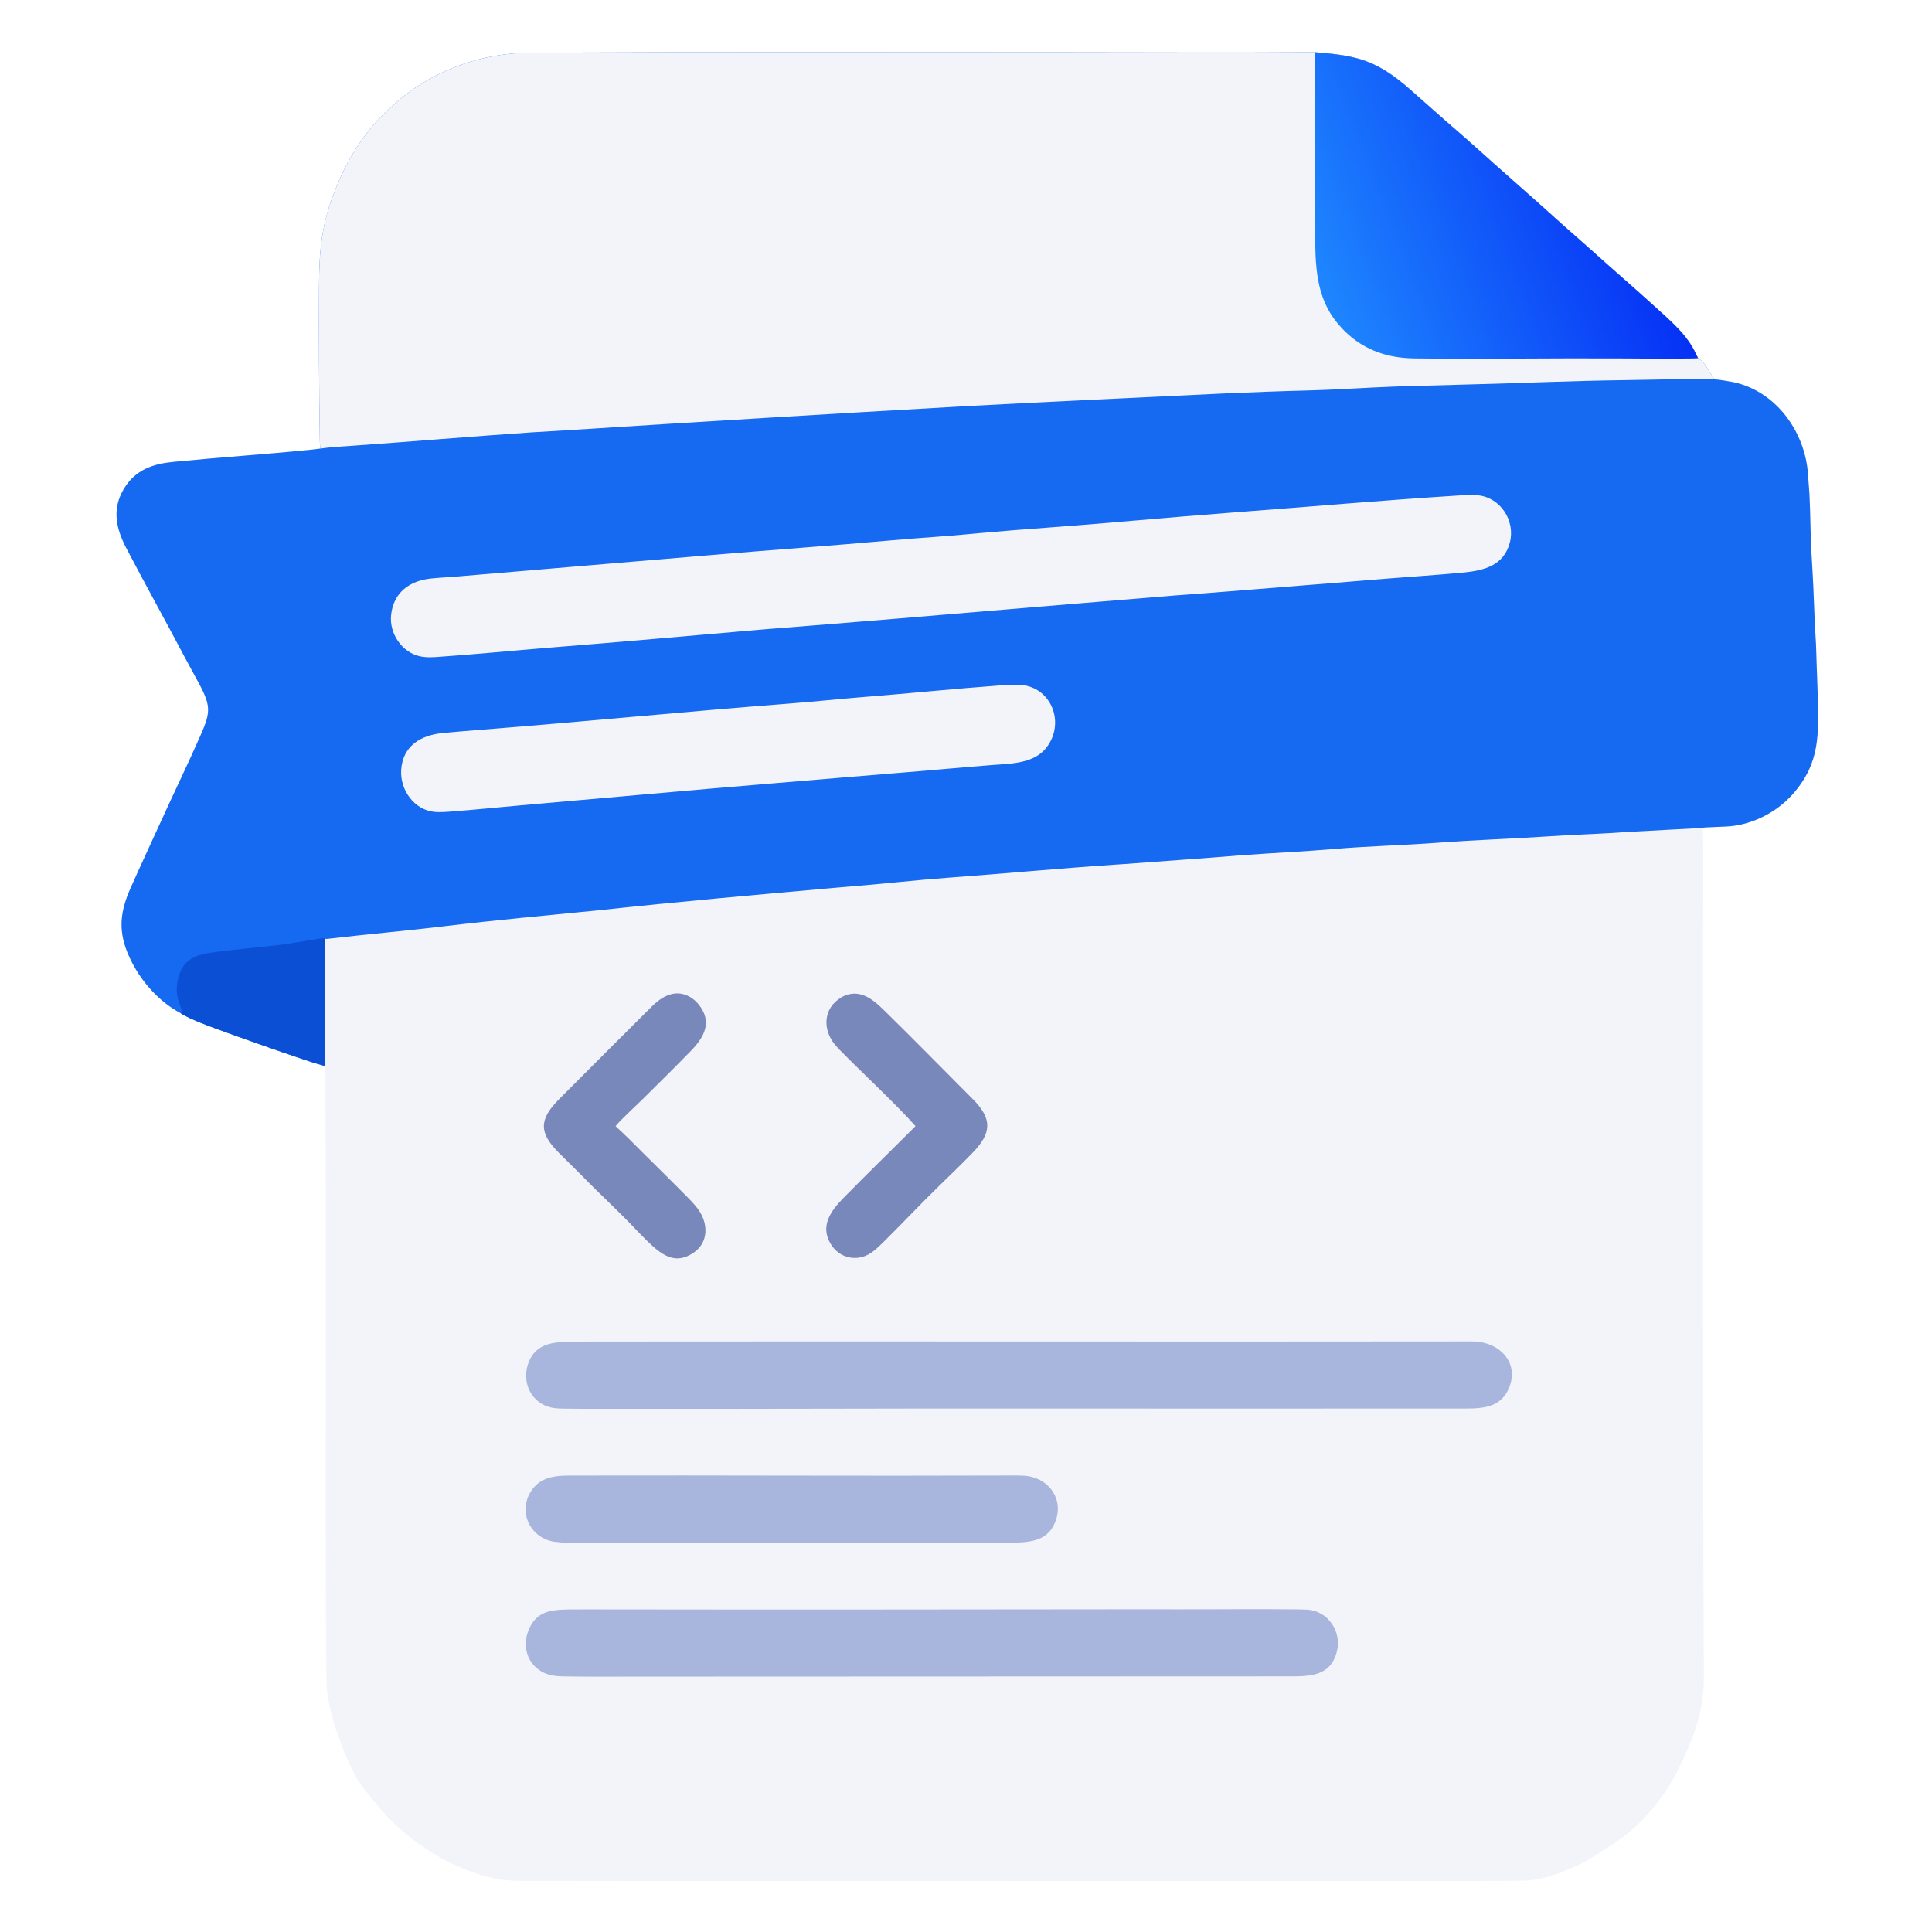
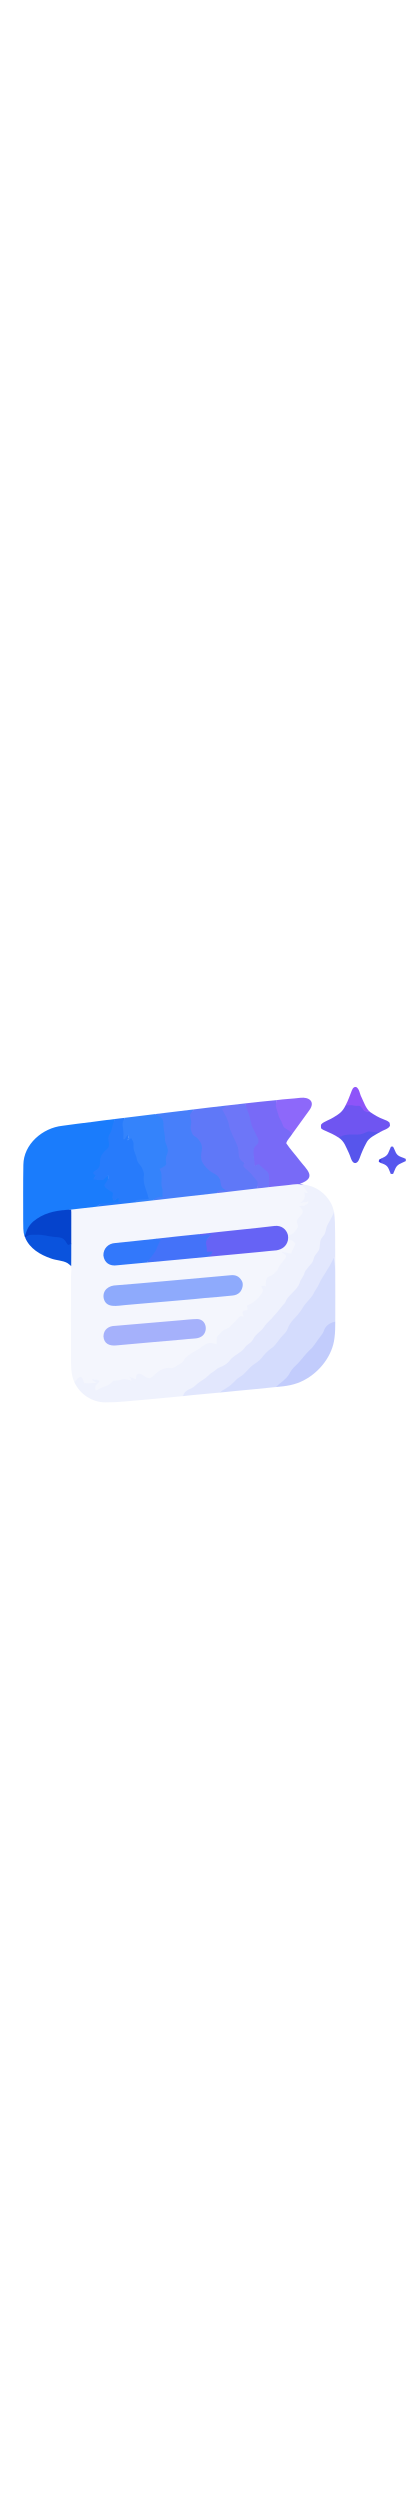
- <svg xmlns="http://www.w3.org/2000/svg" width="48" height="48" viewBox="179 171 429 459">
-   <path fill="#F3F4F9" transform="scale(0.78125 0.78125)" d="M307.352 355.294C307.28 354.663 307.21 354.031 307.193 353.395C307.193 353.393 307.174 352.457 307.174 352.455C306.948 336.99 306.857 321.515 306.935 306.049C306.991 294.888 307.695 287.043 311.911 276.471C316.404 265.204 322.401 256.582 331.793 248.864C342.694 239.905 356.701 235.07 370.783 234.91C370.785 234.91 372.191 234.9 372.193 234.9C425.724 234.644 479.262 234.786 532.795 234.784C558.129 234.784 583.475 234.943 608.808 234.769C608.808 234.769 609.83 234.773 609.83 234.773C622.727 235.756 628.575 237.173 638.893 246.222C643.588 250.339 648.209 254.519 652.941 258.597C656.77 261.897 660.514 265.32 664.293 268.679C670.912 274.562 677.578 280.398 684.145 286.34C687.284 289.181 690.518 291.918 693.66 294.761C700.07 300.559 706.639 306.177 713.032 311.999C717.819 316.358 723.003 320.644 725.684 326.538C725.884 326.979 726.091 327.396 726.32 327.823C728.502 329.115 729.151 331.187 730.563 333.171C730.82 333.532 731.085 333.887 731.351 334.241C732.848 334.352 734.326 334.639 735.809 334.874C749.439 337.042 758.879 349.848 759.723 363.146C759.85 365.146 760.056 367.138 760.166 369.138C760.504 375.314 760.43 381.531 760.818 387.701C761.222 394.119 761.523 400.541 761.744 406.968C761.862 410.42 762.176 413.845 762.251 417.307C762.344 421.577 762.583 425.841 762.682 430.113C762.959 442.029 763.512 450.707 755.251 460.207C750.215 465.998 742.459 469.904 734.752 470.232C732.676 470.32 730.601 470.429 728.524 470.503C728.268 470.512 728.015 470.547 727.762 470.587C728.023 482.813 727.796 495.071 727.807 507.301C727.874 577.753 727.703 648.205 728.012 718.656C728.028 722.453 728.072 726.256 728.048 730.052C727.987 739.593 724.435 748.78 720.117 757.287C715.632 766.124 708.924 774.106 700.616 779.545C696.279 782.384 692.601 784.941 687.771 786.987C683.545 788.778 678.64 790.581 674.012 790.759C672.876 790.802 671.742 790.814 670.605 790.824C649.11 791.007 627.602 790.868 606.106 790.887C528.801 790.956 451.495 790.978 374.19 790.854C365.038 790.839 362.006 791.133 353.681 788.229C342.493 784.327 331.606 776.541 324.22 767.31C321.23 763.574 319.17 761.481 317.041 757.069C313.862 750.481 310.523 741.447 309.513 734.166C309.513 734.164 309.456 733.696 309.456 733.694C309.27 731.978 309.202 730.251 309.184 728.525C308.835 695.204 309.016 661.868 308.989 628.545C308.968 600.86 309.061 573.167 308.846 545.483C308.84 544.668 308.845 543.849 308.707 543.045C306.625 542.483 304.568 541.834 302.524 541.147C293.418 538.089 284.36 534.891 275.337 531.596C273.778 531.026 272.219 530.441 270.686 529.804C269.334 529.243 265.962 527.843 264.839 526.973C258.612 523.707 253.289 517.843 250.089 511.626C245.877 503.442 245.912 497.319 249.603 488.99C252.725 481.945 256.008 474.962 259.194 467.945C262.988 459.585 267.022 451.318 270.719 442.917C273.86 435.779 274.237 433.906 270.59 427.015C269.191 424.372 267.699 421.778 266.307 419.13C260.389 407.87 254.176 396.764 248.291 385.489C245.437 380.022 244.052 374.438 246.969 368.668C250.052 362.571 255.235 360.139 261.756 359.446C262.227 359.396 262.696 359.332 263.167 359.286C276.703 357.955 290.28 357.058 303.816 355.707C304.997 355.589 306.176 355.454 307.352 355.294Z" />
-   <path fill="#1669F1" transform="scale(0.78125 0.78125)" d="M307.352 355.294C307.28 354.663 307.21 354.031 307.193 353.395C307.193 353.393 307.174 352.457 307.174 352.455C306.948 336.99 306.857 321.515 306.935 306.049C306.991 294.888 307.695 287.043 311.911 276.471C316.404 265.204 322.401 256.582 331.793 248.864C342.694 239.905 356.701 235.07 370.783 234.91C370.785 234.91 372.191 234.9 372.193 234.9C425.724 234.644 479.262 234.786 532.795 234.784C558.129 234.784 583.475 234.943 608.808 234.769C608.808 234.769 609.83 234.773 609.83 234.773C622.727 235.756 628.575 237.173 638.893 246.222C643.588 250.339 648.209 254.519 652.941 258.597C656.77 261.897 660.514 265.32 664.293 268.679C670.912 274.562 677.578 280.398 684.145 286.34C687.284 289.181 690.518 291.918 693.66 294.761C700.07 300.559 706.639 306.177 713.032 311.999C717.819 316.358 723.003 320.644 725.684 326.538C725.884 326.979 726.091 327.396 726.32 327.823C728.502 329.115 729.151 331.187 730.563 333.171C730.82 333.532 731.085 333.887 731.351 334.241C732.848 334.352 734.326 334.639 735.809 334.874C749.439 337.042 758.879 349.848 759.723 363.146C759.85 365.146 760.056 367.138 760.166 369.138C760.504 375.314 760.43 381.531 760.818 387.701C761.222 394.119 761.523 400.541 761.744 406.968C761.862 410.42 762.176 413.845 762.251 417.307C762.344 421.577 762.583 425.841 762.682 430.113C762.959 442.029 763.512 450.707 755.251 460.207C750.215 465.998 742.459 469.904 734.752 470.232C732.676 470.32 730.601 470.429 728.524 470.503C728.268 470.512 728.015 470.547 727.762 470.587C727.273 470.645 726.784 470.7 726.293 470.724C719.909 471.037 713.528 471.437 707.143 471.754C705.105 471.855 703.069 471.992 701.034 472.133C701.032 472.133 700.315 472.179 700.313 472.18C694.015 472.554 687.712 472.75 681.413 473.177C670.144 473.939 658.844 474.274 647.578 475.124C636.824 475.936 626.016 476.167 615.269 477.087C606.282 477.856 597.246 478.241 588.248 478.905C588.246 478.905 586.84 479.008 586.838 479.008C575.06 479.983 563.26 480.76 551.475 481.66C550.927 481.702 550.379 481.733 549.83 481.766C549.828 481.766 549.17 481.808 549.169 481.808C532.187 482.944 515.241 484.552 498.269 485.791C488.78 486.484 479.31 487.581 469.823 488.344C468.06 488.486 466.3 488.657 464.536 488.795C464.534 488.795 463.363 488.899 463.361 488.9C439.692 490.997 416.024 493.101 392.4 495.653C392.398 495.653 391.697 495.724 391.695 495.724C376.1 497.256 360.496 498.691 344.936 500.562C333.222 501.971 321.46 502.974 309.747 504.359C309.442 504.395 309.135 504.403 308.828 504.39C308.808 504.969 308.789 505.547 308.779 506.126C308.584 518.067 308.973 530.021 308.663 541.959C308.662 541.961 308.659 542.31 308.659 542.312C308.661 542.557 308.685 542.801 308.707 543.045C306.625 542.483 304.568 541.834 302.524 541.147C293.418 538.089 284.36 534.891 275.337 531.596C273.778 531.026 272.219 530.441 270.686 529.804C269.334 529.243 265.962 527.843 264.839 526.973C258.612 523.707 253.289 517.843 250.089 511.626C245.877 503.442 245.912 497.319 249.603 488.99C252.725 481.945 256.008 474.962 259.194 467.945C262.988 459.585 267.022 451.318 270.719 442.917C273.86 435.779 274.237 433.906 270.59 427.015C269.191 424.372 267.699 421.778 266.307 419.13C260.389 407.87 254.176 396.764 248.291 385.489C245.437 380.022 244.052 374.438 246.969 368.668C250.052 362.571 255.235 360.139 261.756 359.446C262.227 359.396 262.696 359.332 263.167 359.286C276.703 357.955 290.28 357.058 303.816 355.707C304.997 355.589 306.176 355.454 307.352 355.294Z" />
-   <path fill="#F3F4F9" transform="scale(0.78125 0.78125)" d="M307.352 355.294C307.28 354.663 307.21 354.031 307.193 353.395C307.193 353.393 307.174 352.457 307.174 352.455C306.948 336.99 306.857 321.515 306.935 306.049C306.991 294.888 307.695 287.043 311.911 276.471C316.404 265.204 322.401 256.582 331.793 248.864C342.694 239.905 356.701 235.07 370.783 234.91C370.785 234.91 372.191 234.9 372.193 234.9C425.724 234.644 479.262 234.786 532.795 234.784C558.129 234.784 583.475 234.943 608.808 234.769C608.808 234.769 609.83 234.773 609.83 234.773C622.727 235.756 628.575 237.173 638.893 246.222C643.588 250.339 648.209 254.519 652.941 258.597C656.77 261.897 660.514 265.32 664.293 268.679C670.912 274.562 677.578 280.398 684.145 286.34C687.284 289.181 690.518 291.918 693.66 294.761C700.07 300.559 706.639 306.177 713.032 311.999C717.819 316.358 723.003 320.644 725.684 326.538C725.884 326.979 726.091 327.396 726.32 327.823C728.502 329.115 729.151 331.187 730.563 333.171C730.82 333.532 731.085 333.887 731.351 334.241C731.35 334.241 730.865 334.242 730.865 334.242C728.988 334.195 727.113 334.066 725.235 334.091C718.03 334.185 710.825 334.401 703.618 334.489C688.5 334.672 673.384 335.37 658.269 335.748C651.064 335.929 643.856 336.139 636.652 336.349C636.65 336.349 634.421 336.418 634.419 336.418C625.408 336.746 616.414 337.406 607.398 337.626C598.899 337.834 590.397 338.185 581.904 338.544C581.902 338.544 580.378 338.614 580.376 338.614C554.685 339.855 528.991 341.031 503.306 342.411C503.304 342.411 502.016 342.485 502.014 342.485C462.137 344.747 422.274 347.168 382.414 349.713C379.125 349.923 375.835 350.108 372.545 350.305C372.543 350.305 371.137 350.394 371.135 350.395C352.838 351.637 334.563 353.211 316.27 354.494C313.292 354.703 310.305 354.856 307.352 355.294Z" />
-   <defs>
-     <linearGradient id="gradient_0" gradientUnits="userSpaceOnUse" x1="702.649" y1="267.85" x2="610.233" y2="303.276">
-       <stop offset="0" stop-color="#0631F5" />
-       <stop offset="1" stop-color="#1E86FE" />
-     </linearGradient>
-   </defs>
-   <path fill="url(#gradient_0)" transform="scale(0.78125 0.78125)" d="M609.83 234.773C622.727 235.756 628.575 237.173 638.893 246.222C643.588 250.339 648.209 254.519 652.941 258.597C656.77 261.897 660.514 265.32 664.293 268.679C670.912 274.562 677.578 280.398 684.145 286.34C687.284 289.181 690.518 291.918 693.66 294.761C700.07 300.559 706.639 306.177 713.032 311.999C717.819 316.358 723.003 320.644 725.684 326.538C725.884 326.979 726.091 327.396 726.32 327.823C725.763 327.858 725.206 327.886 724.648 327.894C716.787 328.011 708.897 327.907 701.034 327.872C681.024 327.782 661.006 328.104 640.999 327.886C640.997 327.886 639.59 327.865 639.589 327.865C632.131 327.717 625.356 325.526 619.758 320.438C611.087 312.556 610.026 303.559 609.862 292.406C609.745 284.349 609.805 276.276 609.839 268.218C609.885 257.07 609.76 245.919 609.83 234.773Z" />
-   <path fill="#0B4FD4" transform="scale(0.78125 0.78125)" d="M264.839 526.973C265.31 526.513 265.343 526.237 265.079 525.628C263.654 522.343 263.243 519.767 264.148 516.231C265.701 510.158 269.947 509.089 275.502 508.385C282.385 507.512 289.289 506.904 296.178 506.082C296.18 506.081 296.411 506.049 296.413 506.048C300.218 505.439 304.017 504.827 307.82 504.206C308.219 504.14 308.482 504.196 308.828 504.39C308.808 504.969 308.789 505.547 308.779 506.126C308.584 518.067 308.973 530.021 308.663 541.959C308.662 541.961 308.659 542.31 308.659 542.312C308.661 542.557 308.685 542.801 308.707 543.045C306.625 542.483 304.568 541.834 302.524 541.147C293.418 538.089 284.36 534.891 275.337 531.596C273.778 531.026 272.219 530.441 270.686 529.804C269.334 529.243 265.962 527.843 264.839 526.973Z" />
-   <path fill="#F3F4F9" transform="scale(0.78125 0.78125)" d="M657.329 369.422C657.995 369.421 658.665 369.427 659.328 369.492C666.202 370.159 670.755 377.194 669.085 383.773C667.265 390.941 661.125 392.41 654.627 393.017C645.439 393.875 636.215 394.435 627.018 395.214C612.767 396.42 598.504 397.473 584.253 398.661C576.817 399.281 569.364 399.747 561.931 400.387C549.598 401.449 537.258 402.403 524.923 403.452C497.283 405.803 469.634 408.116 441.979 410.287C441.977 410.287 440.453 410.418 440.452 410.418C419.425 412.243 398.402 414.13 377.362 415.799C365.887 416.709 354.423 417.88 342.939 418.659C342.157 418.713 341.373 418.754 340.589 418.753C339.599 418.753 338.622 418.674 337.652 418.468C332.116 417.295 328.253 411.462 328.853 405.894C329.601 398.952 334.558 395.424 341.177 394.784C343.956 394.515 346.744 394.386 349.525 394.147C375.131 391.942 400.745 389.84 426.353 387.656C444.635 386.098 462.944 384.816 481.219 383.18C489.786 382.413 498.392 381.942 506.948 381.083C506.95 381.083 507.634 381.015 507.636 381.015C514.684 380.373 521.855 379.816 528.918 379.297C547.255 377.95 565.566 376.185 583.901 374.805C607.084 373.06 630.249 371.02 653.452 369.559C654.743 369.477 656.036 369.424 657.329 369.422Z" />
-   <path fill="#F3F4F9" transform="scale(0.78125 0.78125)" d="M518.697 427.092C519.408 427.09 520.105 427.129 520.812 427.207C528.726 428.083 532.9 436.55 529.694 443.637C526.256 451.238 518.329 450.999 511.178 451.557C502.282 452.251 493.403 453.104 484.508 453.809C471.502 454.841 458.506 455.988 445.503 457.055C419.567 459.181 393.655 461.583 367.728 463.832C360.722 464.44 353.711 465.188 346.698 465.701C345.604 465.782 344.507 465.849 343.409 465.846C343.016 465.845 342.625 465.831 342.233 465.799C335.881 465.281 331.489 459.058 331.928 452.905C332.447 445.649 337.913 442.439 344.584 441.793C348.453 441.419 352.339 441.104 356.215 440.8C387.561 438.343 418.854 435.219 450.203 432.812C457.847 432.225 465.472 431.4 473.113 430.797C486.785 429.718 500.436 428.291 514.115 427.307C515.64 427.198 517.168 427.097 518.697 427.092Z" />
-   <path fill="#A8B6DE" transform="scale(0.78125 0.78125)" d="M655.214 626.797C656.311 626.796 657.409 626.79 658.504 626.836C665.864 627.142 671.845 633.129 668.93 640.644C666.195 647.693 659.677 647.214 653.1 647.214C610.022 647.216 566.943 647.277 523.866 647.218C484.078 647.164 444.289 647.373 404.501 647.297C397.06 647.283 389.619 647.345 382.179 647.262C380.855 647.248 379.494 647.232 378.183 647.028C371.437 645.974 368.238 639.023 370.78 632.893C372.981 627.586 377.918 626.987 383.001 626.897C386.563 626.833 390.13 626.841 393.693 626.837C480.866 626.736 568.04 626.916 655.214 626.797Z" />
-   <path fill="#A8B6DE" transform="scale(0.78125 0.78125)" d="M560.286 708.256C562.597 708.253 564.908 708.266 567.218 708.271C579.863 708.299 592.525 708.132 605.166 708.299C605.949 708.31 606.733 708.331 607.514 708.379C613.703 708.755 617.919 714.943 616.515 720.887C614.632 728.86 608.052 728.662 601.171 728.664C535.301 728.69 469.431 728.71 403.561 728.739C396.59 728.742 389.619 728.794 382.649 728.695C380.627 728.666 378.5 728.684 376.553 728.049C370.829 726.182 368.446 720.268 370.592 714.781C372.902 708.875 377.323 708.4 383.001 708.313C384.646 708.288 386.291 708.292 387.936 708.295C445.386 708.381 502.836 708.334 560.286 708.256Z" />
-   <path fill="#A8B6DE" transform="scale(0.78125 0.78125)" d="M515.407 667.594C517.405 667.587 519.405 667.542 521.399 667.656C528.219 668.044 533.22 674.021 531.132 680.787C529.028 687.605 523.31 687.942 517.169 688.009C515.054 688.033 512.94 688.012 510.825 688.012C473.269 688.003 435.713 688.056 398.157 688.081C393.927 688.084 383.087 688.376 378.536 687.724C371.283 686.685 367.381 678.821 371.317 672.514C374.562 667.315 379.992 667.613 385.469 667.6C428.78 667.499 472.095 667.763 515.407 667.594Z" />
-   <path fill="#7888BB" transform="scale(0.78125 0.78125)" d="M397.114 561.349C398.482 562.64 399.886 563.884 401.211 565.222C406.729 570.797 412.371 576.25 417.878 581.835C419.431 583.41 421.091 585.007 422.369 586.825C425.285 590.973 425.422 596.624 420.94 599.754C415.073 603.85 410.84 600.258 406.481 596.008C405.007 594.571 403.594 593.078 402.169 591.592C397.323 586.537 392.154 581.826 387.275 576.813C384.835 574.307 382.308 571.913 379.849 569.431C373.932 563.459 373.695 559.478 379.835 553.243C379.836 553.242 380.655 552.421 380.656 552.42C389.822 543.258 398.954 534.061 408.153 524.933C411.325 521.786 415.385 519.52 419.774 522.065C420.751 522.631 421.632 523.41 422.342 524.285C426.542 529.457 424.281 534.059 420.139 538.323C415.176 543.431 410.09 548.445 405.027 553.453C403.873 554.594 398.077 559.964 397.114 561.349Z" />
-   <path fill="#7888BB" transform="scale(0.78125 0.78125)" d="M465.697 522.221C466.158 521.943 466.644 521.701 467.15 521.518C472.554 519.565 476.596 523.98 480.066 527.382C488.683 535.831 497.107 544.476 505.646 553.005C511.805 559.157 511.483 563.463 505.67 569.456C502.415 572.811 499.001 576.115 495.648 579.375C489.806 585.055 484.242 591.003 478.441 596.721C477.345 597.801 476.212 598.895 474.948 599.777C470.668 602.764 465.129 601.583 462.466 597.051C459.273 591.619 462.622 587.059 466.41 583.192C473.629 575.82 481.04 568.639 488.325 561.334C482.07 554.28 471.79 544.823 465.345 538.214C464.822 537.677 464.3 537.136 463.825 536.555C460.003 531.879 460.249 525.509 465.697 522.221Z" />
+ <svg xmlns="http://www.w3.org/2000/svg" width="48" height="289" viewBox="0 0 339 289">
+   <path fill="#f4f6fd" d="M219.09 92.21c4.55 -0.4 9.09 -1.31 13.74 -0.8c3.73 -0.24 9.71 -1.59 13.16 -0.65c2.6 2.06 4.62 4.65 5.86 7.84c-1.06 0.17 -2.39 0.19 -3.19 -0.76c1.18 4.47 0.11 5.11 -3.07 8.24c2.24 -0.2 4.31 -0.99 6.53 -1.29c-1.1 3.32 -4.39 3.97 -7.44 3.97c0.64 0.29 0.95 0.24 1.4 0.71c4.47 4.17 -0.24 6.88 -2.36 10.67c-1.93 2.59 2.05 4.31 -0.51 7.6c-2.41 3.33 -4.41 5.06 -8.69 5.34c-1.32 -4.97 -4.89 -7.73 -10.01 -7.25c-8.8 0.97 -17.57 2.16 -26.41 2.7c-11.81 1.31 -23.63 2.56 -35.49 3.4c-11.68 1.18 -23.48 2.43 -35.15 3.77c-11.04 1.95 -22.19 3.02 -33.33 4.11c-5.61 0.31 -8.82 3.38 -8.73 9.06c0.74 6.12 4.24 8 10.11 7.13c8.16 -0.77 16.32 -1.53 24.48 -2.29c16.68 -1.39 33.36 -3.26 50.07 -4.36c14.55 -1.21 29.14 -2.83 43.7 -4.1c3.93 -0.8 7.91 -1.2 11.89 -1.47c4.64 -0.8 7.67 -3.22 8.76 -7.93c2.64 -0.37 5.89 0.39 7.37 2.83c0.79 1.12 -3.02 7.51 -3.69 9.01c-3 -0.17 -6.17 -0.88 -9.06 -1.84c5.2 3.22 6.6 2.98 2.1 8.21c-1.11 2.63 -2.32 3.89 -3.33 6.42c-1.68 2.96 -4.87 5.68 -8.14 6.66c-2.34 0.92 -2.21 5.45 -2.01 7.58c-1.52 -0.03 -2.25 -0.7 -3.64 -0.04c0.72 2.61 2.55 2.8 0.61 5.59c-3 4.76 -6.91 8.08 -12.16 10.07c0.01 0.07 0.14 -0.52 0.15 -0.45c0.19 1.12 0.2 2.98 0.35 4.1c-4.64 0.94 -5.07 1.24 -3.27 5.65c-3.53 -1.14 -3.01 -0.25 -5.54 2.32c-1.44 1.92 -3.56 3.31 -4.97 5.14c-1.64 2.39 -5.13 2.44 -7.19 4.61c-0.95 1.05 -2.6 2.75 -3.62 3.68c-1 1.27 -0.73 5.15 -0.83 6.75c-5.49 -1.42 -6.68 -1.47 -11.79 1.79c-2.09 1.8 -3.83 2.97 -6.37 4.13c-2.28 1.51 -7.02 3.99 -8.17 6.45c-1.32 2.97 -4.62 4.04 -7.06 5.83c-3.57 2.79 -6 0.41 -9.54 1.88c-4.27 1.2 -6.06 3.44 -9.3 6.27c-4.22 4 -8.15 -1.96 -11.72 -2.1c-2.45 0.4 -1.77 2.46 -2.12 4.39c-0.25 -0.05 -1.37 0.18 -1.51 -0.4c-1.62 -0.85 -2.47 -1.72 -4.24 -2.25c0.82 1.1 1.53 2.12 2.13 3.36c-4.23 -0.46 -5.7 -1.22 -9.76 0.13c-3.76 1.03 -4.09 -0.79 -6.96 2.35c-2.64 2.55 -6.64 3.02 -9.73 4.87c-0.94 0.53 -2.79 1.06 -3.79 1.5c-1.23 -5.29 0.42 -4.61 2.79 -8.73c-1.91 -0.68 -2.39 -1.88 -4.38 -1.05c0.23 0.31 0.17 -0.42 0.4 -0.11c1.1 0.6 2.52 2.17 3.62 2.77c-3.02 -0.24 -8.92 1.25 -11.81 0.62c-0.67 -1 -1.09 -2.4 -1.56 -3.47c-2.12 -4.93 -3.15 1.23 -5.94 2.06c-3.09 -6.71 -2.64 -13.23 -2.77 -20.42c-0.1 -22.04 -0.02 -44.08 0.02 -66.12c-0.01 -5.23 1.69 -7.22 -3.02 -10.77c1.93 -0.38 1.7 0.73 2.76 1.6c0.16 -6.15 -0.64 -11.43 -0.53 -17.59c0 -7.73 -0.04 -15.45 0.01 -23.18c-0.04 -1.49 0.28 -3.57 0.09 -5.05c6.89 -0.9 14.58 -2.02 21.55 -2.39c10.4 -1.12 20.8 -2.28 31.19 -3.48c4.89 -0.96 9.81 -1.62 14.79 -1.64c2.75 -0.17 5.45 -0.65 8.19 -0.9c14.56 -2.2 29.19 -3.86 43.81 -5.42c1.28 -0.09 2.49 -0.21 3.77 -0.39c9.67 -1.26 19.4 -2.23 29.08 -3.43c3.15 -0.29 6.28 -0.59 9.42 -1.04z" />
+   <path fill="#eff2fd" d="M245.81 91.05c0.76 -0.11 1.48 -0.08 2.23 0.09c9.68 0.98 17.81 6.99 22.36 15.47c1.12 2.18 1.73 4.42 2.34 6.79c-0.46 4.06 -2.58 7.11 -4.39 10.49c-1.8 3.63 -1.05 7.28 -4.07 10.34c-2.76 3.1 -1.78 4.98 -2.42 8.87c-0.41 3.1 -3.87 5.12 -4.67 8.32c-0.95 4.31 -2.8 5.17 -5.27 8.37c-0.93 1.48 -1.99 1.99 -2.39 3.73c-0.76 3.22 -3.28 5.17 -3.98 8.37c-1.56 4.47 -7.42 8.9 -10.3 12.88c-1.23 1.88 -1.38 3.57 -3.29 5.17c-2.6 2.92 -4.9 6.3 -7.7 9.16c-2.41 3.27 -5.85 5.36 -7.91 8.85c-2.4 3.77 -6.48 5.27 -8.54 9.38c-1.71 3.88 -5.25 4.43 -7.37 7.77c-3.25 4.42 -8.95 5.86 -12.08 10.21c-1.87 2.56 -5.63 4.91 -8.58 5.96c-2.34 0.68 -3.64 2.77 -5.78 3.9c-2.26 1.26 -3.53 3.08 -5.5 4.59c-2.96 2.14 -5.96 3.7 -8.58 6.33c-3.83 3.71 -7.22 1.94 -10.69 7.73c-10.98 1.1 -22.05 1.97 -33.04 3.09c-10.08 0.79 -20.09 2.1 -30.23 1.99c-10.89 -0.1 -20.71 -6.6 -25.23 -16.47c1.83 -1.75 4.74 -7.39 6.86 -2.45c0.47 1.07 0.66 2.14 1.33 3.13c2.89 0.63 7.13 -0.34 10.15 -0.11l-3.32 -1.81l-0.69 -0.92c1.99 -0.84 4.39 0.35 6.3 1.03c-2.37 4.12 -4.52 2.86 -3.29 8.15c1 -0.43 1.91 -0.96 2.85 -1.49c3.09 -1.84 6.89 -2.18 9.53 -4.72c2.87 -3.15 3.65 -1.57 7.41 -2.59c4.06 -1.35 5.41 -0.5 9.51 0.48c-0.6 -1.25 -1.32 -2.24 -2.13 -3.35c1.77 0.53 3.29 1.18 4.92 2.04l0.73 0.14c0.35 -1.92 0.11 -4.16 2.57 -4.56c3.57 0.14 6.97 6.33 11.2 2.34c3.24 -2.83 5.35 -5.27 9.62 -6.46c3.54 -1.48 5.77 1 9.34 -1.79c2.44 -1.79 5.42 -2.53 6.74 -5.5c1.14 -2.46 6.28 -5.31 8.56 -6.82c2.54 -1.16 4.15 -2.25 6.25 -4.05c5.1 -3.26 6.24 -3.17 11.73 -1.75c0.1 -1.6 -0.27 -5.39 0.73 -6.66c1.02 -0.93 2.72 -2.67 3.67 -3.72c2.06 -2.17 5.47 -2.14 7.12 -4.53c1.4 -1.84 3.53 -3.23 4.97 -5.14c2.53 -2.58 2.02 -3.49 5.56 -2.35c-1.8 -4.4 -1.44 -4.63 3.2 -5.57c-0.15 -1.12 -0.34 -2.23 -0.53 -3.35l-0.03 -0.21c5.25 -1.99 9.17 -5.33 12.17 -10.08c1.94 -2.8 0.21 -3.12 -0.51 -5.73c1.38 -0.66 2.21 -0.08 3.73 -0.05c-0.21 -2.13 -0.03 -6.85 2.31 -7.77c3.27 -0.98 5.95 -3.24 7.63 -6.2c1.01 -2.53 2.16 -4.08 3.92 -6.19c4.5 -5.23 3.11 -4.35 -1.81 -7.97c2.98 0.31 5.79 1.26 8.79 1.43c0.02 -1.71 3.82 -7.11 3.03 -8.23c-1.48 -2.44 -3.17 -2.8 -5.81 -2.42c-1.04 -1.85 -1.02 -2.56 0.02 -4.4c4.28 -0.27 4.91 -1.71 7.31 -5.04c2.56 -3.29 -1.46 -4.94 0.48 -7.53c2.11 -3.79 6.89 -5.28 2.71 -9.7l-1.36 -1.41c3.05 0 6.36 -0.25 7.58 -3.52c-2.22 0.31 -4.33 1.03 -6.56 1.24c3.12 -3.19 4.29 -4.31 3.11 -8.77c0.98 0.28 1.9 0.5 2.91 0.63c-1.24 -3.19 -3.25 -4.63 -5.43 -7.08z" />
+   <path fill="#1a7cfc" d="M20.04 133.13c-1.39 -3.98 -0.95 -7.96 -1.11 -12.09c0.03 -15.36 -0.15 -30.73 0.14 -46.09c0.17 -16.88 15.73 -30.11 31.77 -31.85c8.29 -1.12 16.61 -2.3 24.93 -3.22c6.02 -0.93 12.1 -1.56 18.13 -2.33c-0.2 3.4 -1.06 5.19 -1.6 8.3c-0.71 3.95 -3.89 4.81 -2.69 9.36c1.65 7.1 -2.44 6.83 -5.46 11.79c-2.58 3.48 -0.92 7.69 -2.53 10.62c-1.42 2.71 -7.73 2.84 -2.65 5.81c-0.65 1.06 -1.48 1.79 -2.03 2.91c1.93 0.27 5.03 0.62 6.86 0.06c0.8 -0.51 3.84 -3.04 4.84 -3.73c0.58 3.22 -0.16 5.37 -1.72 7.86c-0.39 0.91 -1.26 0.6 -0.56 1.59c0.82 2.05 5.23 3.85 6.77 5.32c-0.15 3.33 -1.99 2.98 0.04 6.16c1.42 -0.81 2.83 -1.78 4.16 -2.71c-0.13 1.29 -0.04 4 0.06 5.29c-2.61 -0.14 -4.9 0.76 -7.48 0.73c-4.84 0.84 -6.5 -1.42 -11 2.23c-6.91 0.86 -13.94 1.47 -20.83 2.37c-9.87 1.8 -18.99 2.52 -27.44 8.34c-4.03 2.64 -6.53 5.41 -8.15 10.01c-0.4 1.34 -0.56 2.72 -2.45 3.27z" />
+   <path fill="#d4dcfd" d="M179.09 260.93c2.7 -3.73 6.64 -4.84 9.85 -8.09c2.25 -1.86 3.69 -4.15 6.36 -5.56c4.87 -2.71 7.07 -7.6 11.82 -10.46c3.34 -2.19 5.07 -3.69 7.44 -6.99c2.34 -2.72 4.81 -4.86 7.73 -6.87c2.96 -2.6 5.09 -6.83 8.11 -9.68c2.56 -2.43 3.19 -3.79 4.41 -7.05c1.18 -2.29 3.35 -5.2 5.25 -7c2.55 -2.71 4.71 -5.44 6.59 -8.65c2.28 -3.76 6.13 -6.88 8.25 -10.48c1.14 -2.79 3.19 -4.94 4.36 -7.66c1.8 -4.59 4.91 -8.44 7.29 -12.71c2.24 -3.16 3.39 -6.81 6.29 -9.45c0.71 3.57 0.49 7.2 0.86 10.8c0.1 13.94 0.04 27.88 0.02 41.81c-3.76 2.35 -6.83 3.4 -8.28 7.66c-0.58 1.84 -1.75 3.56 -2.95 5.05c-2.82 3.31 -5.12 7.76 -8.25 10.71c-4.6 4.06 -7.84 9.39 -12.41 13.54c-2.45 2.26 -3.46 3.87 -5.15 6.66c-2.9 4.5 -7.15 7.29 -11.72 9.9c-10.69 1.13 -21.42 2.16 -32.12 3.14c-4.55 0.38 -9.21 1.04 -13.75 1.38z" />
+   <path fill="#e2e7fd" d="M272.74 113.4c0.4 2.82 0.51 5.74 0.7 8.58c0.38 12.98 0.11 26.1 0.26 39.1c-0.46 -3.59 -0.17 -7.16 -0.88 -10.73c-1.84 3.3 -3.19 6.75 -5.43 9.92c-2.37 4.27 -5.42 8 -7.22 12.58c-1.17 2.72 -3.25 4.93 -4.39 7.72c-2.12 3.61 -5.99 6.77 -8.27 10.53c-1.88 3.21 -4.18 6.11 -6.73 8.82c-1.91 1.81 -3.88 4.42 -5.06 6.72c-1.22 3.26 -2.05 4.92 -4.61 7.34c-3.02 2.85 -5.24 7.16 -8.2 9.76c-2.92 2.01 -5.25 4.02 -7.59 6.74c-2.37 3.3 -4.29 4.97 -7.63 7.16c-4.75 2.86 -6.99 7.78 -11.87 10.49c-2.67 1.41 -3.97 3.61 -6.22 5.46c-3.22 3.25 -7 4.67 -10.51 7.34c-9.94 1.04 -19.93 1.69 -29.86 2.89c2.22 -6.27 6.2 -4.77 10.02 -8.47c2.63 -2.64 5.69 -4.25 8.65 -6.39c1.97 -1.5 3.29 -3.37 5.56 -4.63c2.14 -1.13 3.61 -3.31 5.95 -3.99c2.95 -1.05 6.31 -3.1 8.18 -5.66c3.13 -4.36 8.8 -5.77 12.05 -10.19c2.12 -3.33 5.59 -3.78 7.31 -7.65c2.05 -4.11 6.18 -5.69 8.58 -9.46c2.05 -3.49 5.59 -5.69 7.99 -8.96c2.8 -2.86 5.14 -6.28 7.74 -9.19c1.92 -1.6 1.92 -3.12 3.16 -5c2.88 -3.99 8.6 -8.13 10.16 -12.6c0.7 -3.2 3.23 -5.17 4 -8.4c0.39 -1.74 1.61 -2.56 2.54 -4.04c2.47 -3.2 4.17 -3.76 5.12 -8.07c0.79 -3.19 4.22 -5.11 4.64 -8.21c0.64 -3.89 -0.12 -6.23 2.64 -9.33c3.01 -3.05 2.06 -6.53 4.13 -10.03c1.81 -3.39 3.68 -6.51 5.09 -10.15z" />
+   <path fill="#477ffa" d="M126.64 33.53c10.5 -1.29 21.02 -2.6 31.53 -3.81c-1.81 4.8 -2.77 3.15 -1.35 8.19c1.11 3.54 -1.3 5.65 0.42 9.41c1.24 4.95 3.4 3.05 5.87 6.72c5.2 6.48 0.89 9.9 2.32 16.52c0.8 3.84 5.32 8.25 8.74 10.09c2.76 1.23 6.21 4.04 6.66 7.25c0.71 3.71 0.2 5.01 3.86 6.83c0.06 0.3 0.03 1.87 0.1 2.17c-3.55 -0.12 -4.86 -1.89 -7.88 1.17c-14.62 1.56 -29.23 3.36 -43.84 5c-2.74 0.26 -5.44 0.73 -8.19 0.91c2.09 -3.43 3.22 -3.64 7.05 -3.32c-0.09 -3.08 0.27 -4.41 -0.85 -7.47c-0.84 -3.98 0.77 -8.56 -0.79 -12.71c-0.21 -0.46 -0.47 -0.89 -0.73 -1.32c-0.06 -0.16 -0.12 -1.14 -0.18 -1.29c1.83 -0.9 6.01 -1.92 5.26 -4.58c-0.61 -3.08 -0.13 -5.09 1.02 -7.88c1.75 -4.33 -2.04 -7.15 -1.98 -11.54c0.08 -4.16 -1.49 -8.07 -1.21 -12.23c-0.15 -5.95 -2.7 -4.31 -5.83 -8.11z" />
+   <path fill="#5f78f8" d="M158.17 29.72c8.92 -1.17 17.88 -2.13 26.81 -3.17c-0.27 2.31 -1.29 2.3 -2.87 3.15c2.84 4.84 5.22 8.36 6.08 14.02c1.36 5 4.43 10.19 6.45 15.04c2.42 6.16 -1.1 10.39 5.89 14.8c-0.04 0.02 -0.37 0.68 -0.41 0.7c-1.47 2.74 -0.79 1.23 1.3 3.29c3.35 2.42 5.28 5.37 7.95 8.44c2.97 3.2 1.99 4.61 0.42 8.25c-9.68 1.2 -19.39 2.17 -29.07 3.43c-1.27 0.18 -2.53 0.31 -3.81 0.4c1.89 -3.77 3.6 -1.98 7.15 -1.85l-0.19 -0.91c-3.65 -1.82 -3.32 -3.53 -4.03 -7.24c-0.45 -3.21 -3.34 -5.28 -6.09 -6.52c-3.43 -1.84 -8.5 -6.96 -9.3 -10.8c-1.43 -6.62 3.06 -9.63 -2.14 -16.11c-2.47 -3.66 -4.78 -2.05 -6.02 -7c-1.72 -3.77 0.67 -5.96 -0.44 -9.5c-1.43 -5.04 -0.57 -4.41 2.32 -8.42z" />
+   <path fill="#786af7" d="M200.07 24.83c8.59 -0.96 17.36 -1.94 25.96 -2.72c-0.57 5.72 0.85 6.5 2.1 11.47c0.51 3 2.45 4.77 3.31 7.56c0.74 1.63 0.18 2.11 1.84 3.02c2.3 1.38 4.4 2.44 5.43 5.39c-1.52 2.66 -4.17 4.84 -5.02 7.77c3.15 4.82 7.46 9.4 10.94 14.05c5.68 7.43 14.68 14.05 0.22 19.05l3.19 0.72c-0.75 0 -1.48 -0.03 -2.23 -0.09c-3.45 -0.94 -9.21 0.46 -12.94 0.7c-4.56 0.36 -9.11 1.05 -13.67 1.45c-0.99 -1.55 -0.37 -2.03 -0.45 -3.27c-0.34 -3.36 1.19 -6.77 -1.82 -9.18c-2.25 -1.6 -3.86 -3.47 -5.88 -5.31c-1.6 -0.11 -2.19 0.72 -3.61 1.37c0.23 -4.18 -2.49 -14.04 -0.24 -17.18c2.67 -2.68 3.8 -2.01 2.31 -6.44c-1.45 -2.41 -2.61 -5.46 -4.05 -7.95c-1.85 -3.66 -1.91 -8.57 -3.68 -12.5c-1.2 -2.44 -1.69 -4.94 -1.71 -7.91z" />
+   <path fill="#8eaafc" d="M195.91 178.92c-1.65 1.76 -3.74 2.55 -6.1 2.76c-7.71 0.76 -15.44 1.53 -23.16 2.08c-9.84 1.13 -19.74 1.72 -29.59 2.69c-11.67 0.84 -23.31 2.14 -34.97 3.02c-6.26 0.49 -15.54 2.94 -17.45 -5.59c-1.13 -6.73 4.29 -10.5 10.41 -10.58c24.34 -1.9 48.64 -4.25 72.95 -6.37c6.64 -0.64 13.43 -1.18 20.05 -1.81c4.33 -0.48 7.18 0.8 9.4 4.6c1.59 2.76 0.42 6.94 -1.54 9.2z" />
+   <path fill="#277bfb" d="M93.9 37.55c2.66 -0.46 5.34 -0.55 7.99 -0.97c-0.94 4.34 -1.07 4.93 -0.42 9.06c0.54 2.87 -0.02 4.91 -0.12 7.78c0.44 -0.04 -0.36 -0.19 0.08 -0.23c0.94 -1.53 1.85 -2.64 3.47 -3.67c0.95 2.01 -0.31 3.16 -0.59 5.14c1.21 -0.65 1.82 -1.58 2.9 -2.43c1.55 2.24 3.06 4.2 2.82 7c-0.45 4.12 2.03 6.91 2.66 10.86c0.61 3.34 2.49 3.92 3.89 6.5c1.3 3.14 2.43 5.14 1.75 8.55c-0.55 6.42 2.78 12.24 3.92 18.27c-2.48 0.32 -5.65 0.91 -8.14 1c-2.28 0.22 -1.72 -0.15 -4.01 1.25c-10.39 1.21 -20.79 2.36 -31.19 3.48c4.01 -4.17 6.07 -1.91 10.91 -2.76c2.46 -0.58 4.24 -1.03 6.85 -0.89c-0.1 -1.3 0.03 -2.44 0.17 -3.73c-1.34 0.92 -2.5 2 -3.92 2.81c-2.04 -3.19 -0.84 -3.36 -0.69 -6.7c-1.54 -1.46 -5.94 -3.25 -6.76 -5.3c-0.7 -0.98 0.21 -1.66 0.6 -2.57c1.57 -2.49 2.79 -3.17 2.21 -6.4c-1 0.69 -3.26 3.2 -4.06 3.7c-1.82 0.57 -6.24 -0.25 -8.18 -0.52c0.56 -1.11 1.3 -2.06 1.96 -3.12c-5.08 -2.98 1.34 -3.84 2.76 -6.55c1.61 -2.93 -0.02 -7.19 2.56 -10.67c3.03 -4.97 6.96 -3.95 5.3 -11.04c-1.19 -4.56 1.99 -5.8 2.7 -9.75c0.54 -3.11 1.16 -5.23 2.58 -8.1z" />
+   <path fill="#3483fb" d="M101.89 36.58c8.21 -1.04 16.52 -2.07 24.75 -3.05c3.93 2.73 6.68 2.17 6.83 8.12c-0.28 4.16 1.29 7.98 1.2 12.15c-0.05 4.38 3.68 7.62 1.93 11.95c-1.15 2.79 -1.58 4.37 -0.96 7.45c0.74 2.66 -3.52 4.17 -5.34 5.06l0.16 0.47c0.26 0.44 0.54 0.89 0.75 1.35c1.55 4.15 0 8.89 0.84 12.86c1.12 3.07 0.5 5.35 0.58 8.43c-3.83 -0.32 -4.82 0.22 -7.75 2.61c-4.93 0.57 -9.84 1.2 -14.78 1.68c1.16 -2.11 1.66 -2.03 3.94 -2.24c2.49 -0.09 4.93 -0.29 7.41 -0.61c-1.14 -6.02 -4.67 -11.34 -4.12 -17.75c0.69 -3.41 -0.34 -4.88 -1.65 -8.02c-1.39 -2.59 -3.34 -3.34 -3.95 -6.68c-0.63 -3.95 -3.15 -7.04 -2.7 -11.15c0.24 -2.8 -0.62 -3.81 -1.97 -6.16c-1.08 0.84 -2.05 1.61 -3.26 2.27c0.24 -1.99 1.8 -2.96 0.86 -4.97c-1.5 1.16 -1.75 2.15 -2.69 3.68l-1.3 0.12c0.09 -2.88 0.35 -5.49 -0.19 -8.35c-0.65 -4.14 -0.72 -5.49 1.41 -9.22z" />
+   <path fill="#a5b1fb" d="M164.25 215.27c-1.74 1.03 -3.3 1.34 -5.29 1.49c-3.5 0.2 -6.99 0.58 -10.47 0.91c-17.86 1.49 -35.7 3.16 -53.56 4.73c-5.44 0.58 -10.13 -1.33 -10.46 -7.41c0.11 -5.7 4.28 -8.51 9.6 -8.57c17.65 -1.47 35.29 -3.06 52.94 -4.52c4.47 -0.38 9.59 -0.99 14 -1.03c8.01 0.17 9.22 11 3.24 14.4z" />
+   <path fill="#6663f5" d="M162.57 131.54c11.8 -1.39 23.63 -2.5 35.44 -3.81c8.81 -0.8 17.59 -1.93 26.39 -2.89c5.12 -0.48 9.34 2.42 10.66 7.39c0.28 1.65 0.26 2.76 -0.02 4.4c-1.09 4.71 -4.61 7.34 -9.26 8.14c-3.98 0.27 -8 0.78 -11.97 1.16c-14.56 1.27 -29.14 2.89 -43.69 4.1c1.14 -2.75 1.73 -1.17 2.55 -3.68c-1.55 -0.07 -2.88 0.24 -4.42 0.35c-0.05 -1.92 -0.37 -4.11 -0.83 -5.98c-1.07 -4.55 2.06 -5.22 4.19 -8.58c-2.35 -0.06 -2.99 0.65 -5.24 1.28c-2 0.57 -2.98 0.34 -3.8 -1.88z" />
+   <path fill="#6d76f8" d="M184.98 26.55l15.09 -1.72c1.22 2.39 1.44 5.1 2.64 7.54c1.77 3.93 1.79 8.74 3.64 12.41c1.44 2.49 2.64 5.63 4.09 8.05c1.5 4.43 0.16 4.81 -2.51 7.48c-2.25 3.14 0.23 11.45 0 15.63c1.42 -0.65 1.89 -1.54 3.49 -1.43c2.02 1.84 3.92 3.89 6.16 5.48c3.02 2.41 1.83 6.56 2.17 9.92c0.08 1.24 -0.25 2.08 -0.55 3.29c-3.14 0.45 -6.26 0.75 -9.41 1.04c0.25 -3.77 1.79 -4.39 -1.17 -7.59c-2.67 -3.07 -4.5 -5.92 -7.85 -8.34c-2.09 -2.06 -2.83 -2.01 -1.37 -4.75l0.14 -0.07c-7 -4.41 -3.41 -8.23 -5.84 -14.38c-2.02 -4.86 -5.12 -10.17 -6.48 -15.17c-0.86 -5.67 -3.24 -9.65 -6.08 -14.5c1.58 -0.85 2.62 -1.51 3.84 -2.89z" />
+   <path fill="#6f55f1" d="M282.2 26.3c2.3 -0.99 4.47 -1.4 6.59 -0.78c4.63 1.11 5.28 -1.21 8 3.72c1.79 2.56 2.62 1.44 5.34 2.6c3.61 2.45 6.99 4.51 11.12 6.02c2 0.85 3.31 1.1 4.83 2.73l0.36 2.24c-0.74 2.79 -5.95 3.87 -8.2 5.4c-2.44 0.78 -4.8 0.63 -7.24 0.21c-1.89 0.37 -1.63 -0.12 -3.29 0.72c-3.92 1.96 -6.3 2.22 -10.73 2.08c-4.91 -0.22 -7.62 0.3 -12.65 1.42c-3.32 -2.22 -6.9 -3.84 -10.55 -5.41c-1.46 -0.64 -2.51 -1.02 -3.68 -2.14c0.11 -1.29 -0.56 -2.66 0.59 -3.6c1.58 -1.74 7.33 -3.73 9.6 -5.3c4.95 -3.03 7.33 -4.56 9.91 -9.91z" />
+   <path fill="#4472f9" d="M127.42 135.31c11.67 -1.34 23.47 -2.59 35.15 -3.77c1.62 1.15 1.56 1.48 3.57 0.91c2.25 -0.63 4.01 -0.83 6.36 -0.77c-2.14 3.36 -5.16 4.32 -4.1 8.86c0.46 1.87 0.47 3.49 0.52 5.42c1.55 -0.11 3.02 -0.24 4.58 -0.18c-0.82 2.51 -1.38 2.52 -3.38 4.25c-16.67 1.52 -33.36 3.28 -50.04 4.67c1.24 -4.53 5.34 -7.62 6.95 -11.91c0.77 -2.41 2.02 -3.72 3.14 -5.98c-1.23 -0.36 -1.95 0.14 -2.75 -1.5z" />
+   <path fill="#c2ccfc" d="M224.96 256.41c3.76 -3.4 8.1 -5.85 11 -10.35c1.52 -2.89 2.72 -4.66 5.17 -6.92c4.57 -4.16 7.82 -9.49 12.41 -13.56c3.13 -2.94 5.35 -7.29 8.16 -10.6c1.2 -1.49 2.23 -2.96 2.81 -4.79c1.45 -4.26 5.09 -6.23 9.21 -7.3c-0.02 4.55 -0.01 8.94 -0.65 13.46c-1.6 14.28 -11.96 27.57 -24.47 34.23c-7.81 4.23 -14.95 5.11 -23.64 5.83z" />
+   <path fill="#3278fb" d="M120.08 154.7l-24.48 2.29c-5.87 0.88 -10.46 -1.93 -11.19 -8.05c-0.1 -5.68 4.01 -9.81 9.62 -10.13c11.13 -1.08 22.26 -2.35 33.39 -3.5l3.66 1.11c-1.11 2.25 -2.35 4.33 -3.12 6.74c-1.61 4.29 -5.49 7.68 -7.88 11.54z" />
+   <path fill="#0543cc" d="M20.04 133.13c0.73 -1.2 1.1 -2.25 1.5 -3.58c1.62 -4.6 4.48 -7.87 8.52 -10.51c8.44 -5.82 18.04 -7.06 28.02 -7.53c0.19 1.49 0.08 2.94 0.12 4.43c-0.05 7.73 -0.01 15.46 -0.01 23.19c-0.12 1.58 -1.5 2.05 -2.43 2.23c-1 -0.41 -1.73 -1.38 -2.38 -2.36c-2.73 -4.57 -4.27 -3.72 -9.2 -4.19c-4.92 -0.41 -9.14 -2.03 -14.2 -1.74c-4.22 0.17 -5.3 -0.75 -9.4 1.45l-0.54 -1.39z" />
+   <path fill="#0a53dd" d="M20.58 134.52c3.23 -3.22 5.19 -2.28 9.41 -2.45c5.06 -0.29 9.37 1.34 14.29 1.75c4.93 0.47 7.23 0.1 9.96 4.67c0.65 0.98 0.61 1.46 1.62 1.87c0.92 -0.18 1.49 -0.77 2.33 -1.23c-0.11 6.16 0.1 12.35 -0.06 18.51c-1.07 -0.88 -1.99 -1.79 -3.17 -2.52c-3.97 -2.2 -9.13 -2.07 -13.43 -3.73c-8.69 -2.99 -17.25 -8.04 -20.95 -16.87z" />
+   <path fill="#8d68fa" d="M226.03 22.11c6.29 -0.89 12.69 -1.04 18.99 -1.85c7.21 -0.88 12.7 3 7.54 10.13c-4.64 6.34 -9.21 12.81 -13.85 19.16c-1.95 -1.98 -3.68 -3.18 -5.97 -4.55c-1.66 -0.91 -1.49 -1.87 -2.23 -3.5c-0.86 -2.79 -2.85 -4.7 -3.36 -7.7c-1.24 -4.96 -2.98 -6.33 -1.12 -11.69z" />
+   <path fill="#5755ec" d="M276.33 52.66c4.43 -2.31 7.76 -2.64 12.67 -2.42c4.43 0.14 6.38 -0.02 10.29 -1.99c1.66 -0.84 1.99 -0.58 3.79 -0.35c2.44 0.42 4.7 0.38 7.16 0.33c-3.85 2.35 -9.15 4.54 -11.14 8.85c-2.22 4.1 -3.95 8.09 -5.51 12.48c-0.83 1.83 -1.06 2.98 -2.97 3.91l-1.19 0.01c-2.62 -0.62 -3.43 -6.12 -4.64 -8.22c-2.44 -4.9 -3.56 -9.53 -8.46 -12.6z" />
+   <path fill="#5757ee" d="M319.2 60.12l1.65 -0.05c2.25 3.74 1.88 6.79 6.58 8.48c1.3 0.53 2.59 0.88 3.85 1.56l0.03 1.78c-4.29 2.26 -7.2 2.22 -9.03 7.32c-0.43 1.07 -0.86 2.13 -1.35 3.19l-1.88 0.03c-2.06 -4.57 -1.82 -6.77 -7.05 -8.59c-2.14 -1.6 -1.33 -2.8 0.23 -4.52c5.26 -2.17 4.7 -4.66 6.97 -9.2z" />
+   <path fill="#8e54f9" d="M289.3 11.53l1.39 -0.16c2.89 1.55 2.94 5.76 4.45 8.45c1.91 3.94 3.55 9.16 6.99 12.02c-2.78 -0.34 -4.04 0.34 -5.82 -2.22c-3.14 -4.62 -3.06 -2.01 -7.7 -3.12c-2.12 -0.61 -4.25 0.14 -6.41 -0.2c2.11 -3.89 3.38 -7.94 5.02 -11.99c0.66 -1.35 0.76 -1.96 2.08 -2.78z" />
+   <path fill="#3d3be7" d="M312.23 69.32c-0.9 2.06 -1.75 2.52 -0.23 4.52c-0.99 -0.38 -1.84 -0.72 -2.73 -1.29l0.15 -1.77c0.92 -0.51 1.85 -1 2.81 -1.46z" />
</svg>
